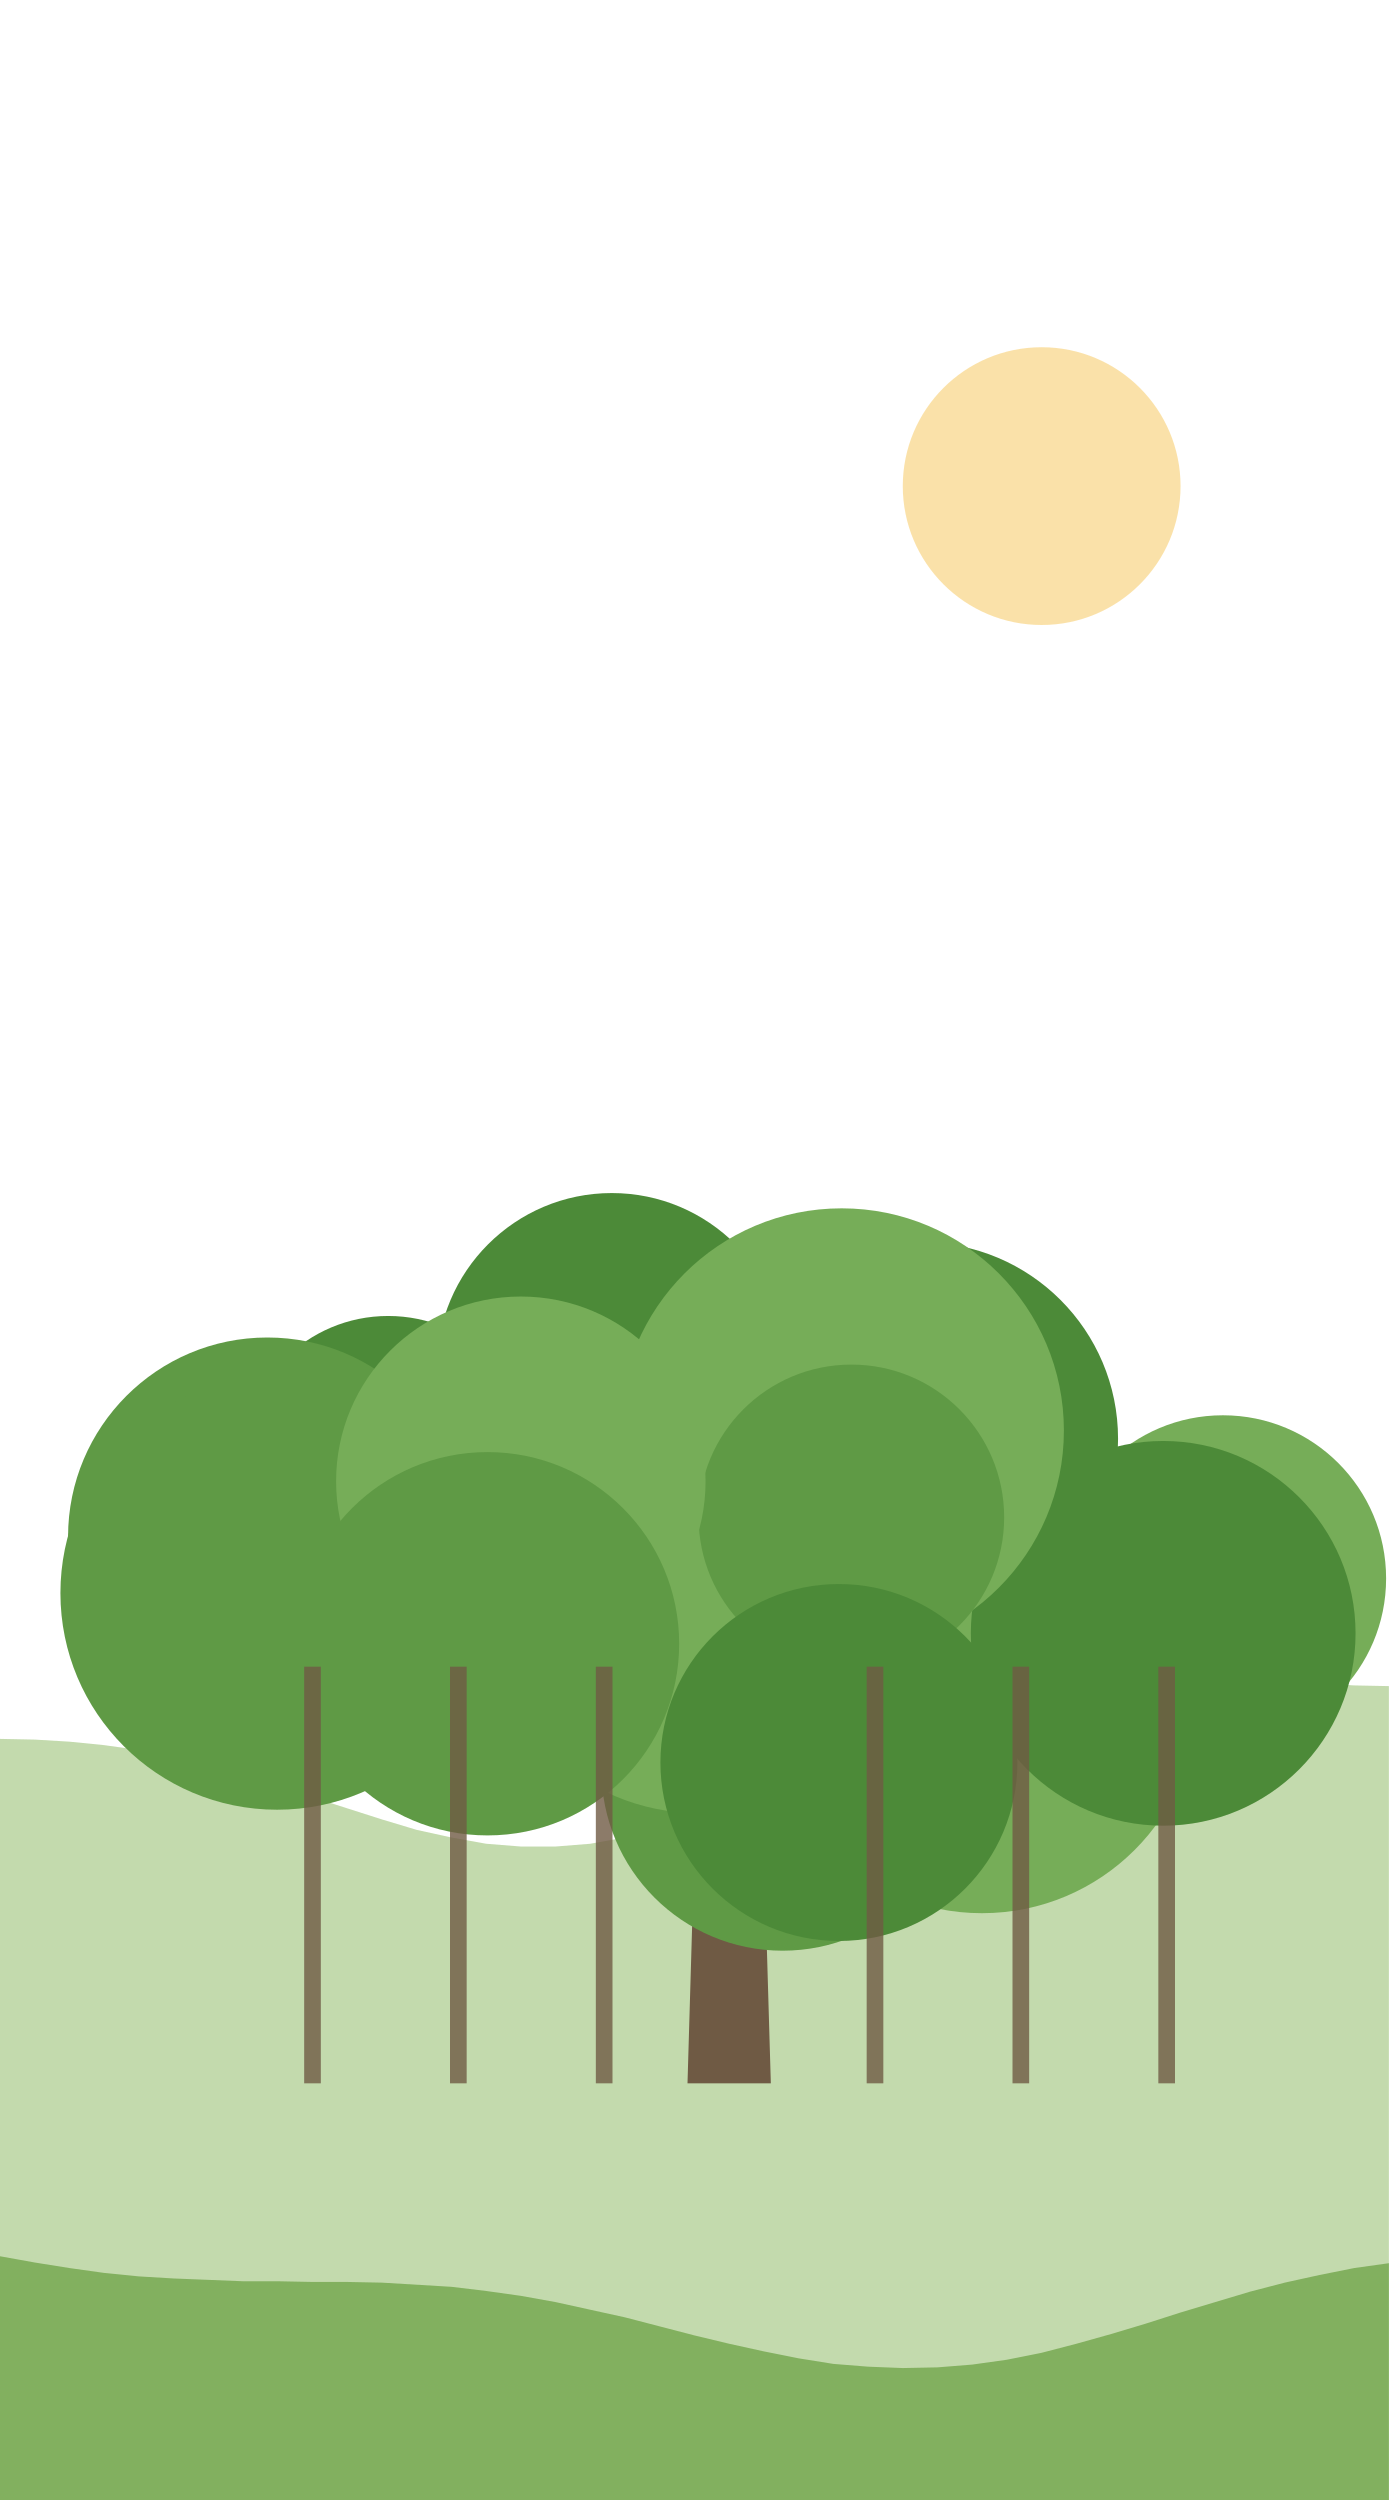
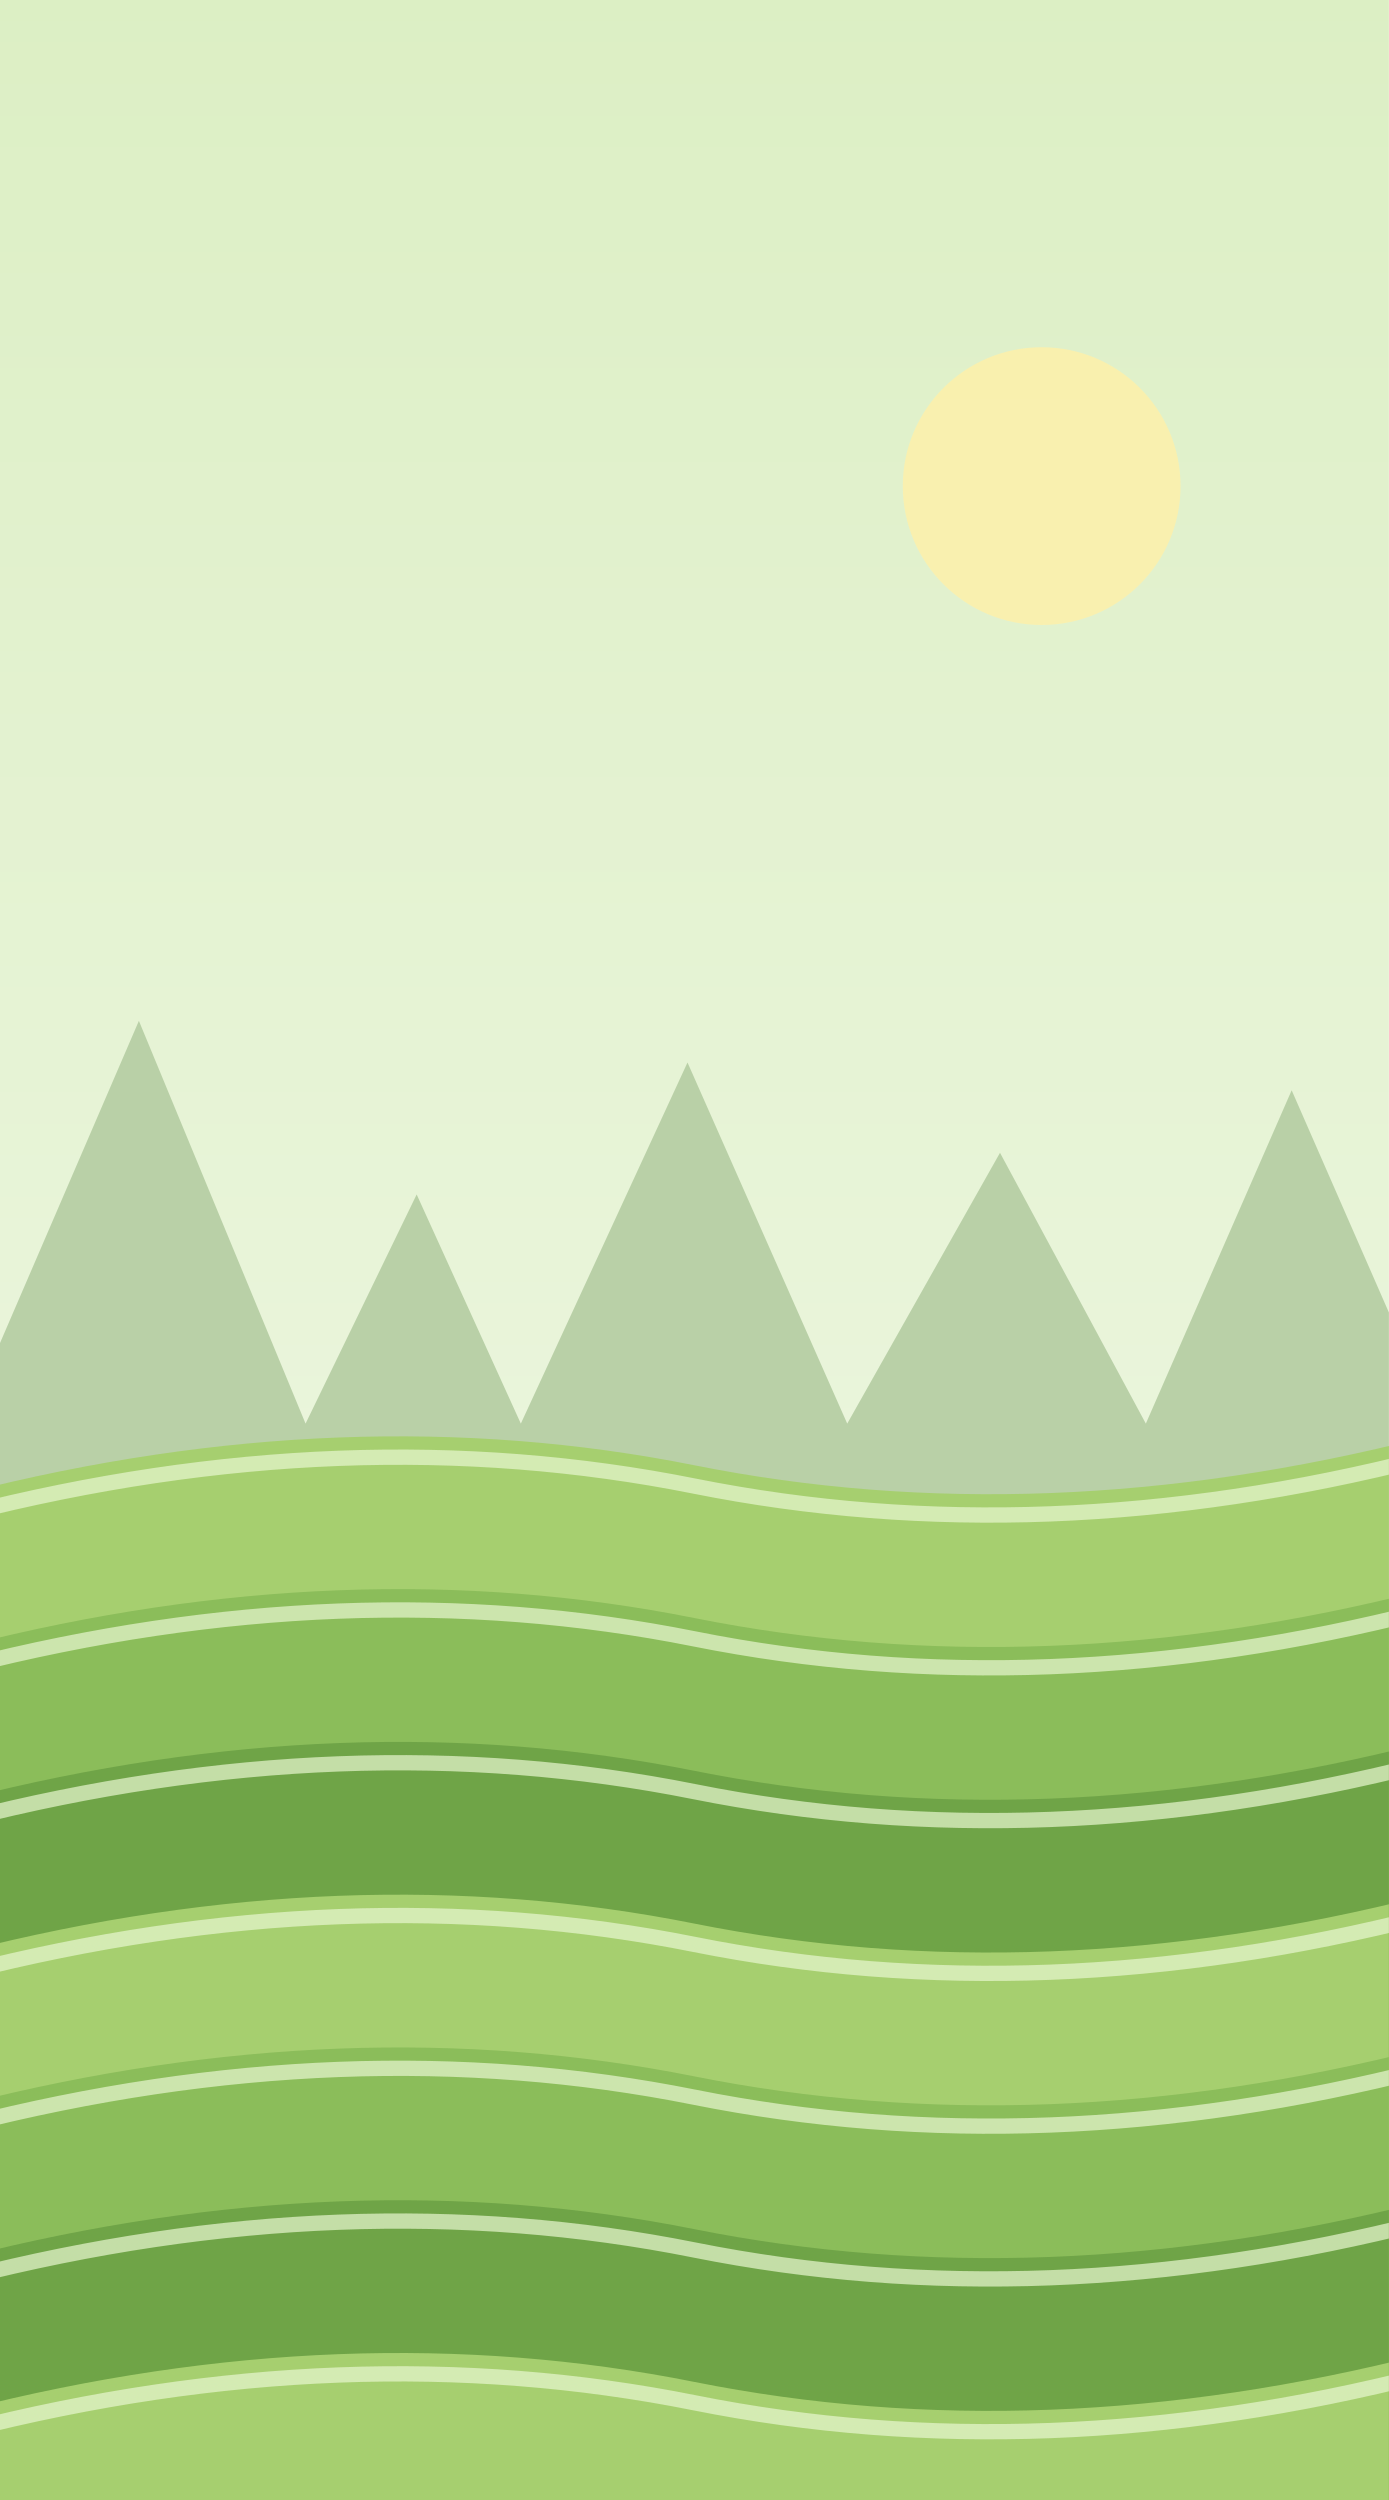
<svg xmlns="http://www.w3.org/2000/svg" viewBox="0 0 200 360" preserveAspectRatio="xMidYMax slice">
-   <circle cx="150" cy="70" r="20" fill="#f6c453" opacity="0.5" />
-   <path d="M-5 360 L-5 250 L-5 250.3 L0 250.4 L5 250.5 L10 250.8 L15 251.3 L20 252.0 L25 253.0 L30 254.2 L35 255.6 L40 257.1 L45 258.8 L50 260.4 L55 262.0 L60 263.5 L65 264.6 L70 265.5 L75 265.9 L80 265.9 L85 265.5 L90 264.6 L95 263.2 L100 261.5 L105 259.4 L110 257.2 L115 254.7 L120 252.3 L125 249.8 L130 247.6 L135 245.6 L140 243.8 L145 242.5 L150 241.4 L155 240.8 L160 240.5 L165 240.5 L170 240.7 L175 241.0 L180 241.5 L185 242.0 L190 242.4 L195 242.7 L200 242.8 L205 242.8 L205 360Z" fill="#bcd6a4" opacity="0.9" />
-   <path d="M99.0 300 L100.5 249.0 L109.5 249.0 L111.0 300Z" fill="#6f5a44" />
-   <circle cx="109.4" cy="247.1" r="24.9" fill="#5f9a45" />
-   <circle cx="55.9" cy="210.6" r="21.1" fill="#4c8a38" />
-   <circle cx="176.1" cy="227.3" r="23.5" fill="#76ad58" />
-   <circle cx="112.7" cy="254.8" r="26.1" fill="#5f9a45" />
-   <circle cx="132.7" cy="207.2" r="28.3" fill="#4c8a38" />
-   <circle cx="141.4" cy="244.4" r="31.1" fill="#76ad58" />
-   <circle cx="38.5" cy="221.3" r="28.7" fill="#5f9a45" />
-   <circle cx="167.5" cy="235.2" r="27.7" fill="#4c8a38" />
-   <circle cx="100.7" cy="230.0" r="31.1" fill="#76ad58" />
-   <circle cx="39.9" cy="229.4" r="31.2" fill="#5f9a45" />
-   <circle cx="88.1" cy="197.0" r="25.2" fill="#4c8a38" />
-   <circle cx="121.2" cy="206.0" r="32.0" fill="#76ad58" />
-   <circle cx="122.6" cy="218.5" r="22.0" fill="#5f9a45" />
-   <circle cx="120.8" cy="253.8" r="25.7" fill="#4c8a38" />
-   <circle cx="75.0" cy="213.3" r="26.6" fill="#76ad58" />
-   <circle cx="70.2" cy="236.7" r="27.6" fill="#5f9a45" />
-   <path d="M45.0 240.0 L45.0 300" stroke="#6f5a44" stroke-width="2.4" opacity=".8" />
-   <path d="M66.0 240.0 L66.0 300" stroke="#6f5a44" stroke-width="2.4" opacity=".8" />
-   <path d="M87.0 240.0 L87.0 300" stroke="#6f5a44" stroke-width="2.4" opacity=".8" />
-   <path d="M126.0 240.0 L126.0 300" stroke="#6f5a44" stroke-width="2.4" opacity=".8" />
-   <path d="M147.0 240.0 L147.0 300" stroke="#6f5a44" stroke-width="2.4" opacity=".8" />
-   <path d="M168.0 240.0 L168.0 300" stroke="#6f5a44" stroke-width="2.4" opacity=".8" />
-   <path d="M-5 360 L-5 330 L-5 324.0 L0 324.9 L5 325.8 L10 326.6 L15 327.3 L20 327.8 L25 328.1 L30 328.3 L35 328.5 L40 328.5 L45 328.6 L50 328.6 L55 328.7 L60 329.0 L65 329.3 L70 329.9 L75 330.6 L80 331.5 L85 332.6 L90 333.7 L95 335.0 L100 336.3 L105 337.5 L110 338.6 L115 339.6 L120 340.4 L125 340.8 L130 341.0 L135 340.9 L140 340.5 L145 339.8 L150 338.8 L155 337.5 L160 336.1 L165 334.6 L170 333.0 L175 331.5 L180 330.0 L185 328.7 L190 327.6 L195 326.6 L200 325.9 L205 325.4 L205 360Z" fill="#82b05f" opacity="1" />
+   <defs>
+     <linearGradient id="g25" x1="0" y1="0" x2="0" y2="1">
+       <stop offset="0" stop-color="#dcefc4" />
+       <stop offset="1" stop-color="#f4f9ec" />
+     </linearGradient>
+   </defs>
+   <rect width="200" height="360" fill="url(#g25)" />
+   <circle cx="150" cy="70" r="20" fill="#fff0a8" opacity="0.8" />
+   <path d="M-5 360 L-5 205 L20 147 L44 205 L60 172 L75 205 L99 153 L122 205 L144 166 L165 205 L186 157 L207 205 L205 360Z" fill="#b9d0a7" opacity="1" />
+   <path d="M-5 215 Q50.0 201 100.0 211 T205 207 V360 H-5Z" fill="#a6cf6f" />
+   <path d="M-5 218 Q50.0 204 100.0 214 T205 210" stroke="#e8f6d0" stroke-width="2.2" fill="none" opacity=".7" />
+   <path d="M-5 237 Q50.0 223 100.0 233 T205 229 V360 H-5Z" fill="#8bbd5a" />
+   <path d="M-5 240 Q50.0 226 100.0 236 T205 232" stroke="#e8f6d0" stroke-width="2.2" fill="none" opacity=".7" />
+   <path d="M-5 259 Q50.0 245 100.0 255 T205 251 V360 H-5Z" fill="#6fa447" />
+   <path d="M-5 262 Q50.0 248 100.0 258 T205 254" stroke="#e8f6d0" stroke-width="2.2" fill="none" opacity=".7" />
+   <path d="M-5 281 Q50.0 267 100.0 277 T205 273 V360 H-5Z" fill="#a6cf6f" />
+   <path d="M-5 284 Q50.0 270 100.0 280 T205 276" stroke="#e8f6d0" stroke-width="2.2" fill="none" opacity=".7" />
+   <path d="M-5 303 Q50.0 289 100.0 299 T205 295 V360 H-5Z" fill="#8bbd5a" />
+   <path d="M-5 306 Q50.0 292 100.0 302 T205 298" stroke="#e8f6d0" stroke-width="2.2" fill="none" opacity=".7" />
+   <path d="M-5 325 Q50.0 311 100.0 321 T205 317 V360 H-5Z" fill="#6fa447" />
+   <path d="M-5 328 Q50.0 314 100.0 324 T205 320" stroke="#e8f6d0" stroke-width="2.2" fill="none" opacity=".7" />
+   <path d="M-5 347 Q50.0 333 100.0 343 T205 339 V360 H-5Z" fill="#a6cf6f" />
+   <path d="M-5 350 Q50.0 336 100.0 346 T205 342" stroke="#e8f6d0" stroke-width="2.2" fill="none" opacity=".7" />
</svg>
